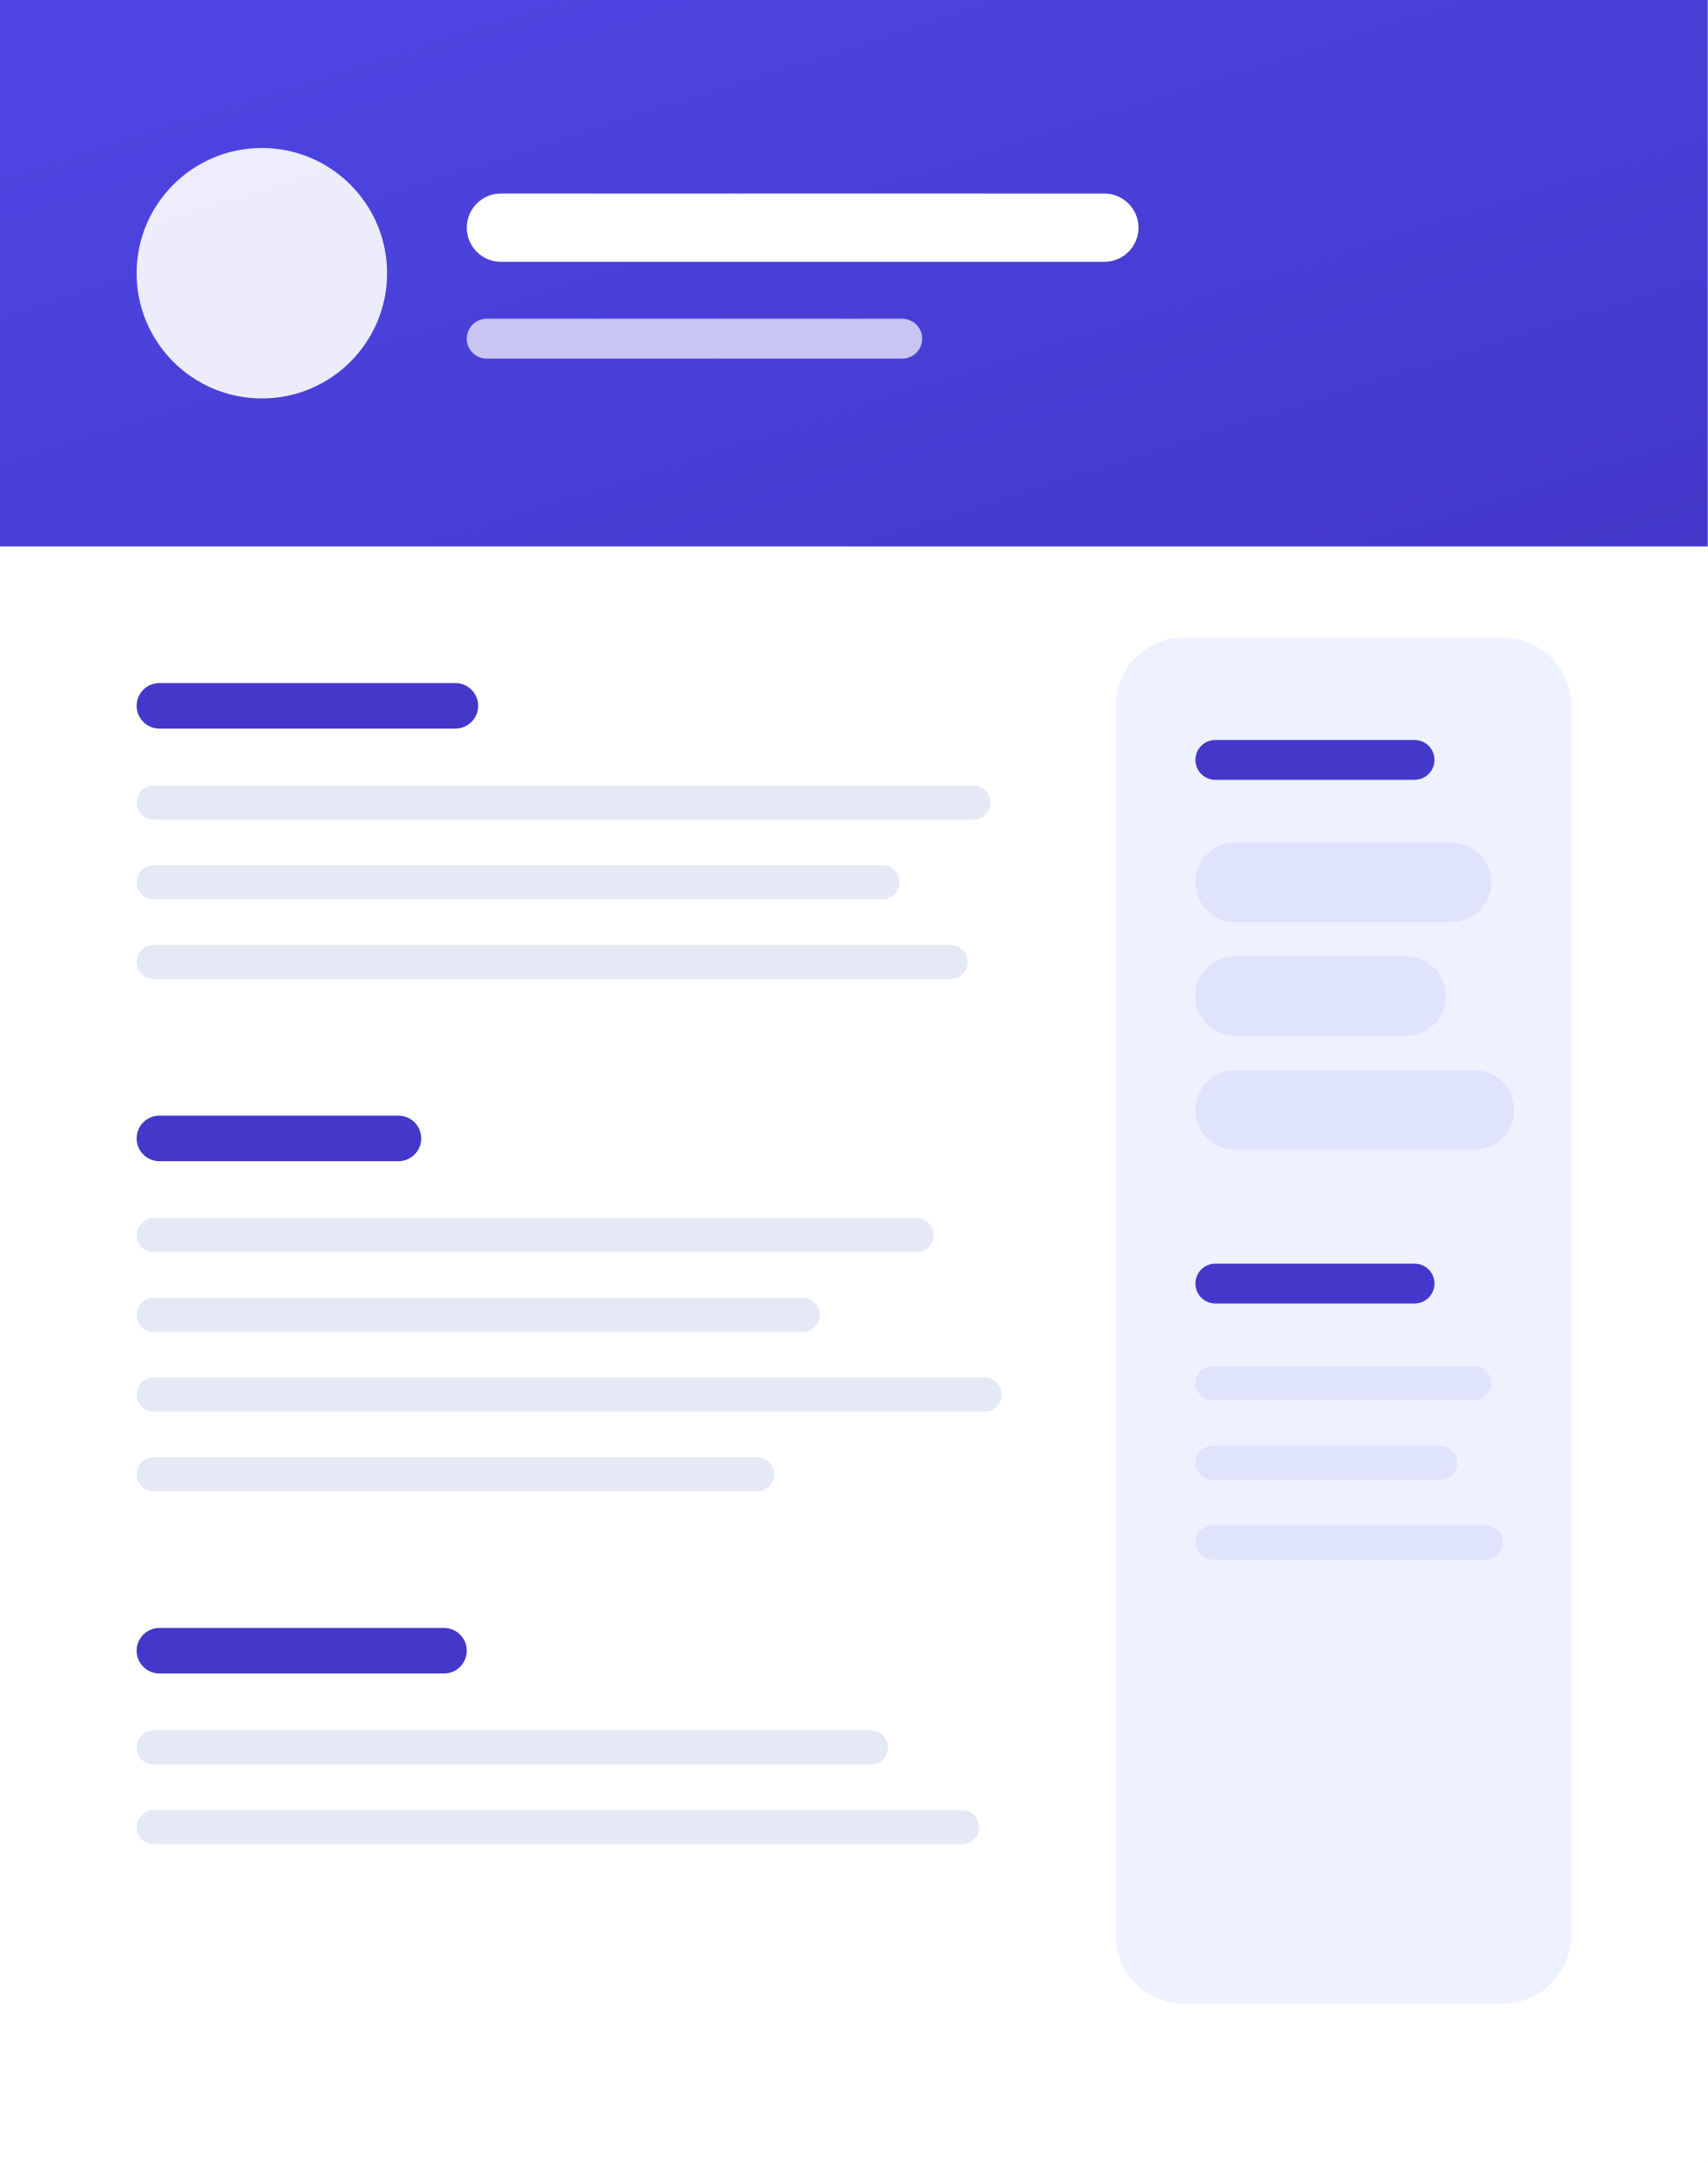
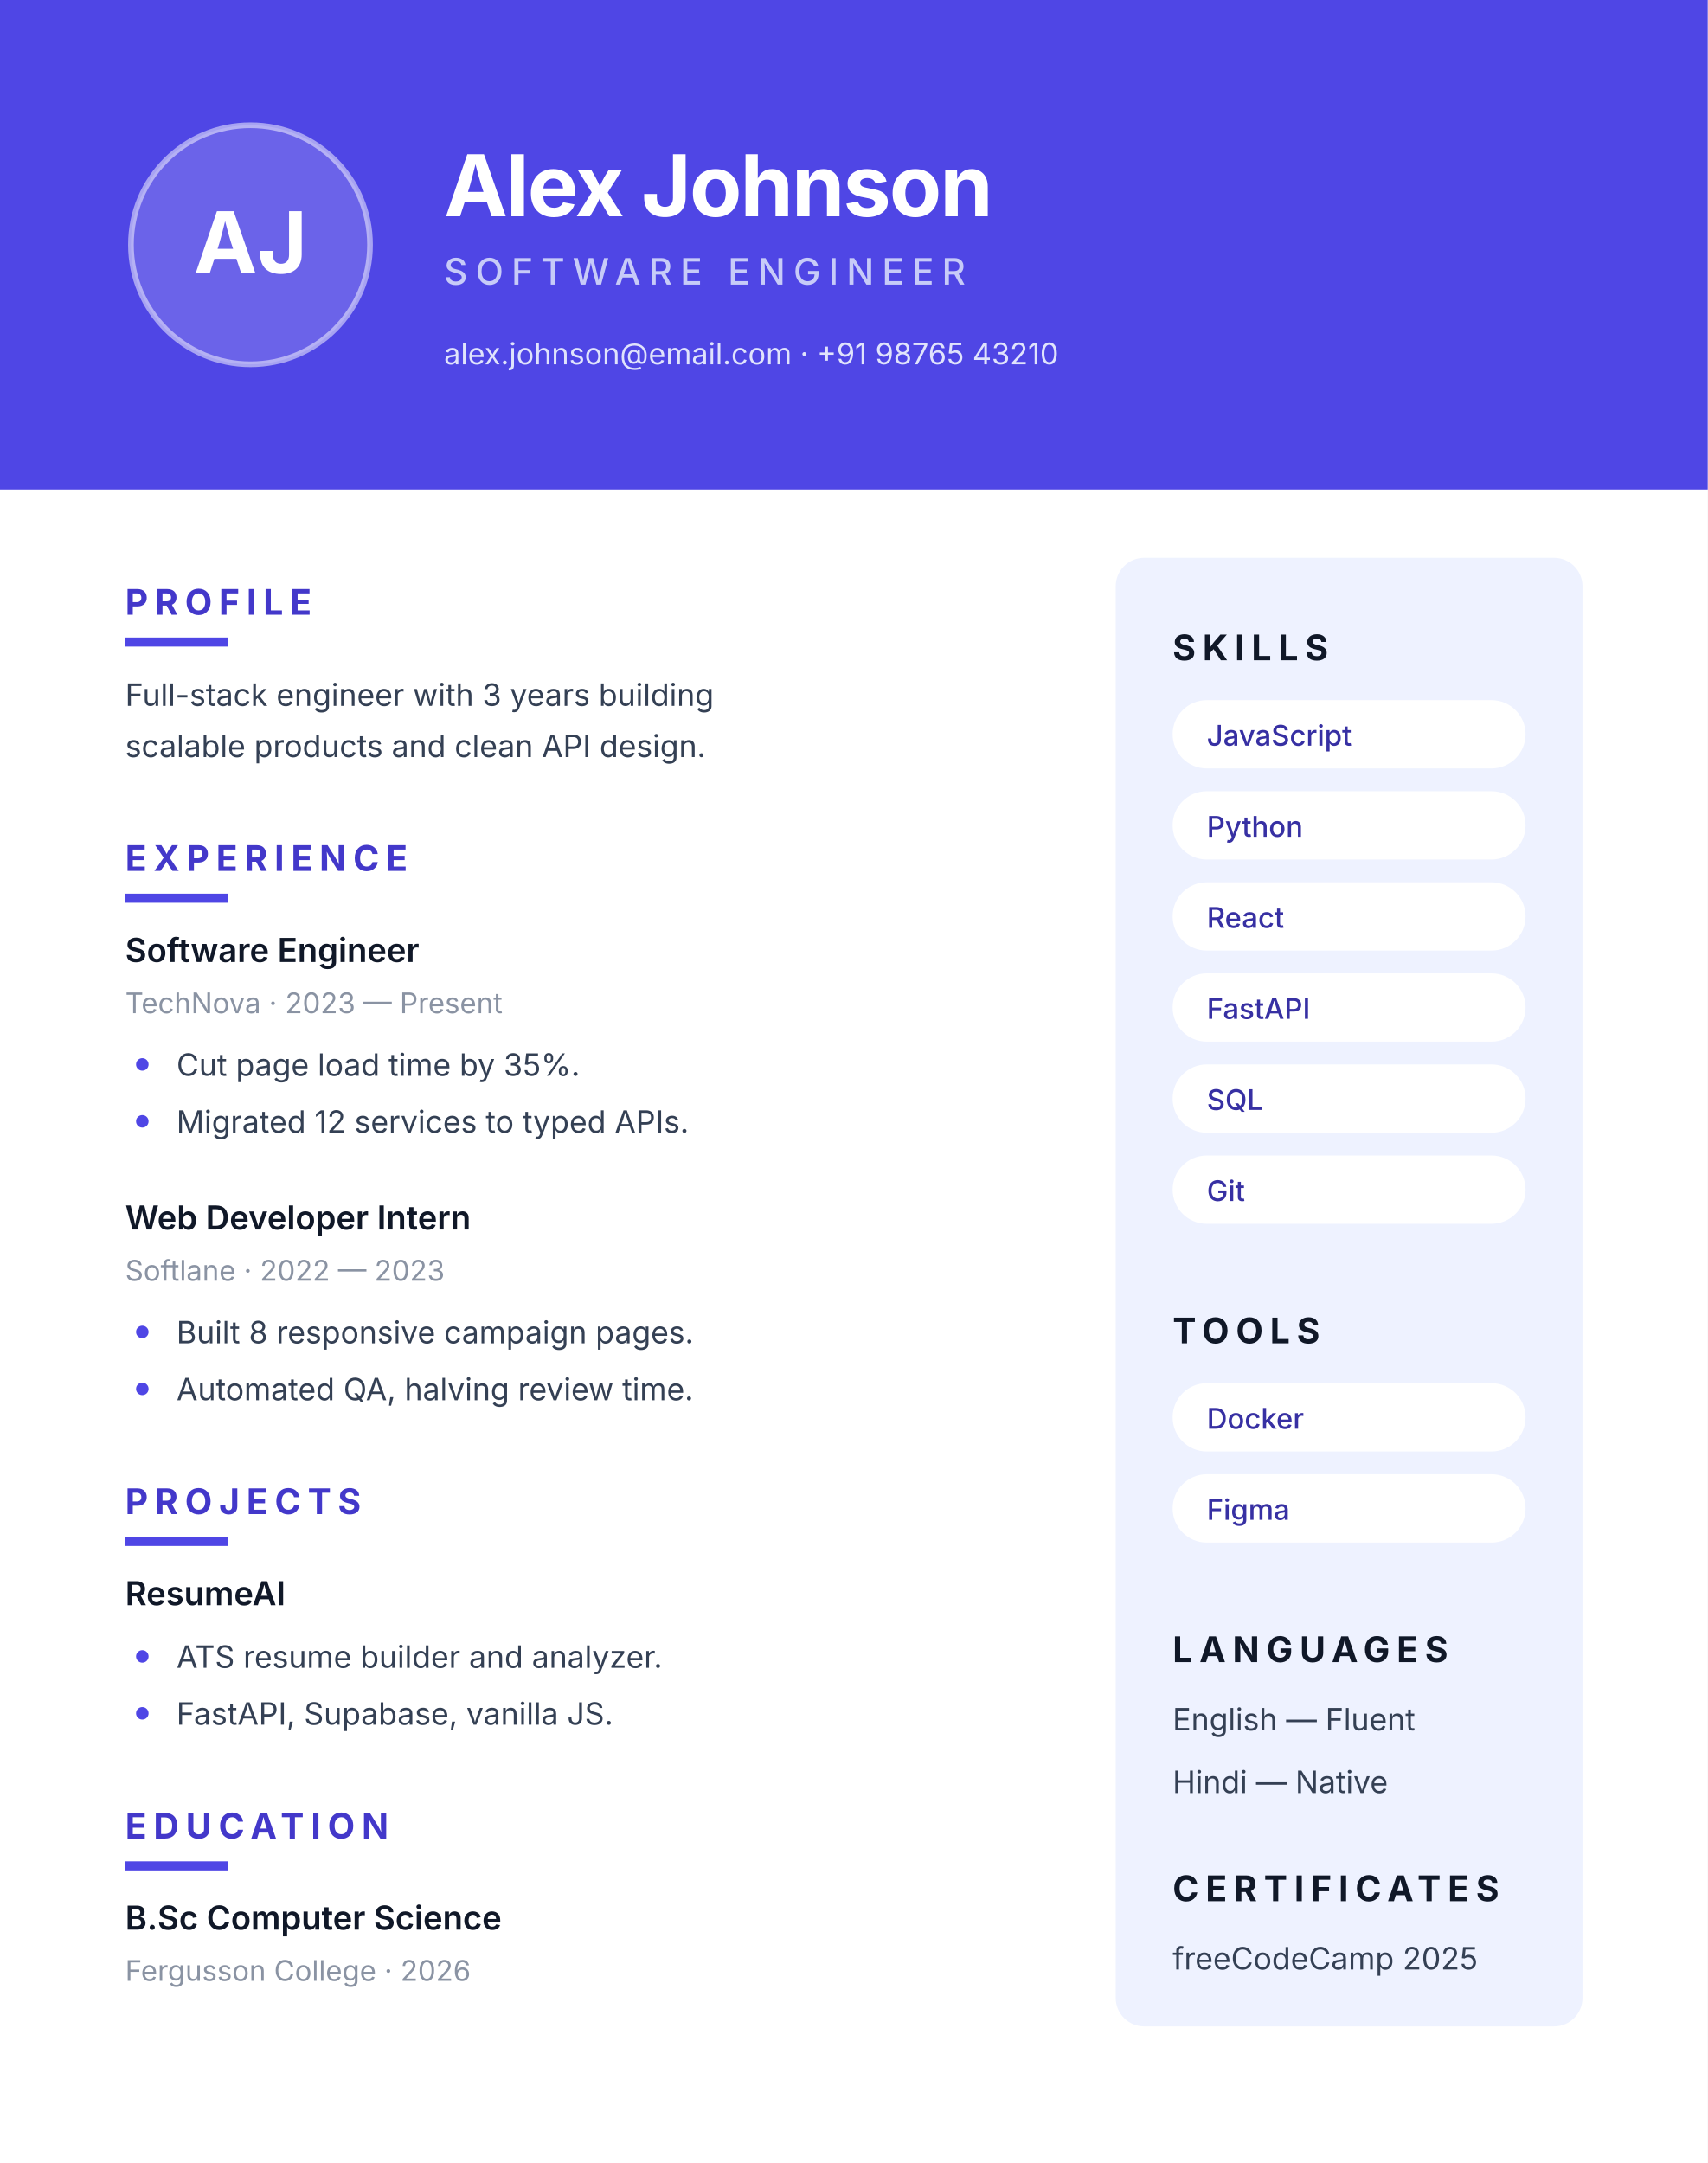
<svg xmlns="http://www.w3.org/2000/svg" viewBox="0 0 300 380" width="300" height="380" role="img" aria-label="Modern template preview">
-   <defs>
-     <linearGradient id="m1" x1="0" y1="0" x2="1" y2="1">
-       <stop offset="0" stop-color="#4f46e5" />
-       <stop offset="1" stop-color="#4338ca" />
-     </linearGradient>
-   </defs>
+   <style>
+     .nm{font:700 15px Inter,Arial,sans-serif;fill:#ffffff;letter-spacing:-.3px}
+     .rl{font:500 6.4px Inter,Arial,sans-serif;fill:#c7cbf8;letter-spacing:1.4px}
+     .ct{font:400 5.2px Inter,Arial,sans-serif;fill:#e0e3fc}
+     .sh{font:700 6.2px Inter,Arial,sans-serif;fill:#4338ca;letter-spacing:1.2px}
+     .shw{font:700 6.2px Inter,Arial,sans-serif;fill:#101828;letter-spacing:1.2px}
+     .bd{font:400 5.4px Inter,Arial,sans-serif;fill:#344054}
+     .mt{font:400 5px Inter,Arial,sans-serif;fill:#8a93a3}
+     .jb{font:600 5.8px Inter,Arial,sans-serif;fill:#101828}
+     .ch{font:500 5px Inter,Arial,sans-serif;fill:#3730a3}
+   </style>
  <rect width="300" height="380" fill="#ffffff" />
-   <rect x="0" y="0" width="300" height="96" fill="url(#m1)" />
-   <circle cx="46" cy="48" r="22" fill="#ffffff" opacity=".9" />
-   <rect x="82" y="34" width="118" height="12" rx="6" fill="#ffffff" />
-   <rect x="82" y="56" width="80" height="7" rx="3.5" fill="#ffffff" opacity=".7" />
-   <rect x="24" y="120" width="60" height="8" rx="4" fill="#4338ca" />
-   <rect x="24" y="138" width="150" height="6" rx="3" fill="#e4e9f5" />
-   <rect x="24" y="152" width="134" height="6" rx="3" fill="#e4e9f5" />
-   <rect x="24" y="166" width="146" height="6" rx="3" fill="#e4e9f5" />
-   <rect x="24" y="196" width="50" height="8" rx="4" fill="#4338ca" />
-   <rect x="24" y="214" width="140" height="6" rx="3" fill="#e4e9f5" />
-   <rect x="24" y="228" width="120" height="6" rx="3" fill="#e4e9f5" />
-   <rect x="24" y="242" width="152" height="6" rx="3" fill="#e4e9f5" />
-   <rect x="24" y="256" width="112" height="6" rx="3" fill="#e4e9f5" />
-   <rect x="24" y="286" width="58" height="8" rx="4" fill="#4338ca" />
-   <rect x="24" y="304" width="132" height="6" rx="3" fill="#e4e9f5" />
-   <rect x="24" y="318" width="148" height="6" rx="3" fill="#e4e9f5" />
-   <rect x="196" y="112" width="80" height="240" rx="12" fill="#eef2ff" />
-   <rect x="210" y="130" width="42" height="7" rx="3.5" fill="#4338ca" />
-   <rect x="210" y="148" width="52" height="14" rx="7" fill="#e0e3fc" />
-   <rect x="210" y="168" width="44" height="14" rx="7" fill="#e0e3fc" />
-   <rect x="210" y="188" width="56" height="14" rx="7" fill="#e0e3fc" />
-   <rect x="210" y="222" width="42" height="7" rx="3.5" fill="#4338ca" />
-   <rect x="210" y="240" width="52" height="6" rx="3" fill="#e0e3fc" />
-   <rect x="210" y="254" width="46" height="6" rx="3" fill="#e0e3fc" />
-   <rect x="210" y="268" width="54" height="6" rx="3" fill="#e0e3fc" />
+   <rect x="0" y="0" width="300" height="86" fill="#4f46e5" />
+   <circle cx="44" cy="43" r="21" fill="#ffffff" opacity=".16" />
+   <circle cx="44" cy="43" r="21" fill="none" stroke="#ffffff" stroke-opacity=".5" stroke-width="1" />
+   <text x="44" y="48" text-anchor="middle" font-size="15" font-weight="700" fill="#ffffff" font-family="Inter,Arial,sans-serif">AJ</text>
+   <text class="nm" x="78" y="38">Alex Johnson</text>
+   <text class="rl" x="78" y="50">SOFTWARE ENGINEER</text>
+   <text class="ct" x="78" y="64">alex.johnson@email.com  ·  +91 98765 43210</text>
+   <text class="sh" x="22" y="108">PROFILE</text>
+   <rect x="22" y="112" width="18" height="1.6" fill="#4f46e5" />
+   <text class="bd" x="22" y="124">Full-stack engineer with 3 years building</text>
+   <text class="bd" x="22" y="133">scalable products and clean API design.</text>
+   <text class="sh" x="22" y="153">EXPERIENCE</text>
+   <rect x="22" y="157" width="18" height="1.6" fill="#4f46e5" />
+   <text class="jb" x="22" y="169">Software Engineer</text>
+   <text class="mt" x="22" y="178">TechNova · 2023 — Present</text>
+   <circle cx="25" cy="187" r="1.1" fill="#4f46e5" />
+   <text class="bd" x="31" y="189">Cut page load time by 35%.</text>
+   <circle cx="25" cy="197" r="1.1" fill="#4f46e5" />
+   <text class="bd" x="31" y="199">Migrated 12 services to typed APIs.</text>
+   <text class="jb" x="22" y="216">Web Developer Intern</text>
+   <text class="mt" x="22" y="225">Softlane · 2022 — 2023</text>
+   <circle cx="25" cy="234" r="1.1" fill="#4f46e5" />
+   <text class="bd" x="31" y="236">Built 8 responsive campaign pages.</text>
+   <circle cx="25" cy="244" r="1.1" fill="#4f46e5" />
+   <text class="bd" x="31" y="246">Automated QA, halving review time.</text>
+   <text class="sh" x="22" y="266">PROJECTS</text>
+   <rect x="22" y="270" width="18" height="1.6" fill="#4f46e5" />
+   <text class="jb" x="22" y="282">ResumeAI</text>
+   <circle cx="25" cy="291" r="1.1" fill="#4f46e5" />
+   <text class="bd" x="31" y="293">ATS resume builder and analyzer.</text>
+   <circle cx="25" cy="301" r="1.1" fill="#4f46e5" />
+   <text class="bd" x="31" y="303">FastAPI, Supabase, vanilla JS.</text>
+   <text class="sh" x="22" y="323">EDUCATION</text>
+   <rect x="22" y="327" width="18" height="1.6" fill="#4f46e5" />
+   <text class="jb" x="22" y="339">B.Sc Computer Science</text>
+   <text class="mt" x="22" y="348">Fergusson College · 2026</text>
+   <rect x="196" y="98" width="82" height="258" rx="5" fill="#eef2ff" />
+   <text class="shw" x="206" y="116">SKILLS</text>
+   <rect x="206" y="123" width="62" height="12" rx="6" fill="#ffffff" />
+   <text class="ch" x="212" y="131">JavaScript</text>
+   <rect x="206" y="139" width="62" height="12" rx="6" fill="#ffffff" />
+   <text class="ch" x="212" y="147">Python</text>
+   <rect x="206" y="155" width="62" height="12" rx="6" fill="#ffffff" />
+   <text class="ch" x="212" y="163">React</text>
+   <rect x="206" y="171" width="62" height="12" rx="6" fill="#ffffff" />
+   <text class="ch" x="212" y="179">FastAPI</text>
+   <rect x="206" y="187" width="62" height="12" rx="6" fill="#ffffff" />
+   <text class="ch" x="212" y="195">SQL</text>
+   <rect x="206" y="203" width="62" height="12" rx="6" fill="#ffffff" />
+   <text class="ch" x="212" y="211">Git</text>
+   <text class="shw" x="206" y="236">TOOLS</text>
+   <rect x="206" y="243" width="62" height="12" rx="6" fill="#ffffff" />
+   <text class="ch" x="212" y="251">Docker</text>
+   <rect x="206" y="259" width="62" height="12" rx="6" fill="#ffffff" />
+   <text class="ch" x="212" y="267">Figma</text>
+   <text class="shw" x="206" y="292">LANGUAGES</text>
+   <text class="bd" x="206" y="304">English — Fluent</text>
+   <text class="bd" x="206" y="315">Hindi — Native</text>
+   <text class="shw" x="206" y="334">CERTIFICATES</text>
+   <text class="bd" x="206" y="346">freeCodeCamp 2025</text>
</svg>
